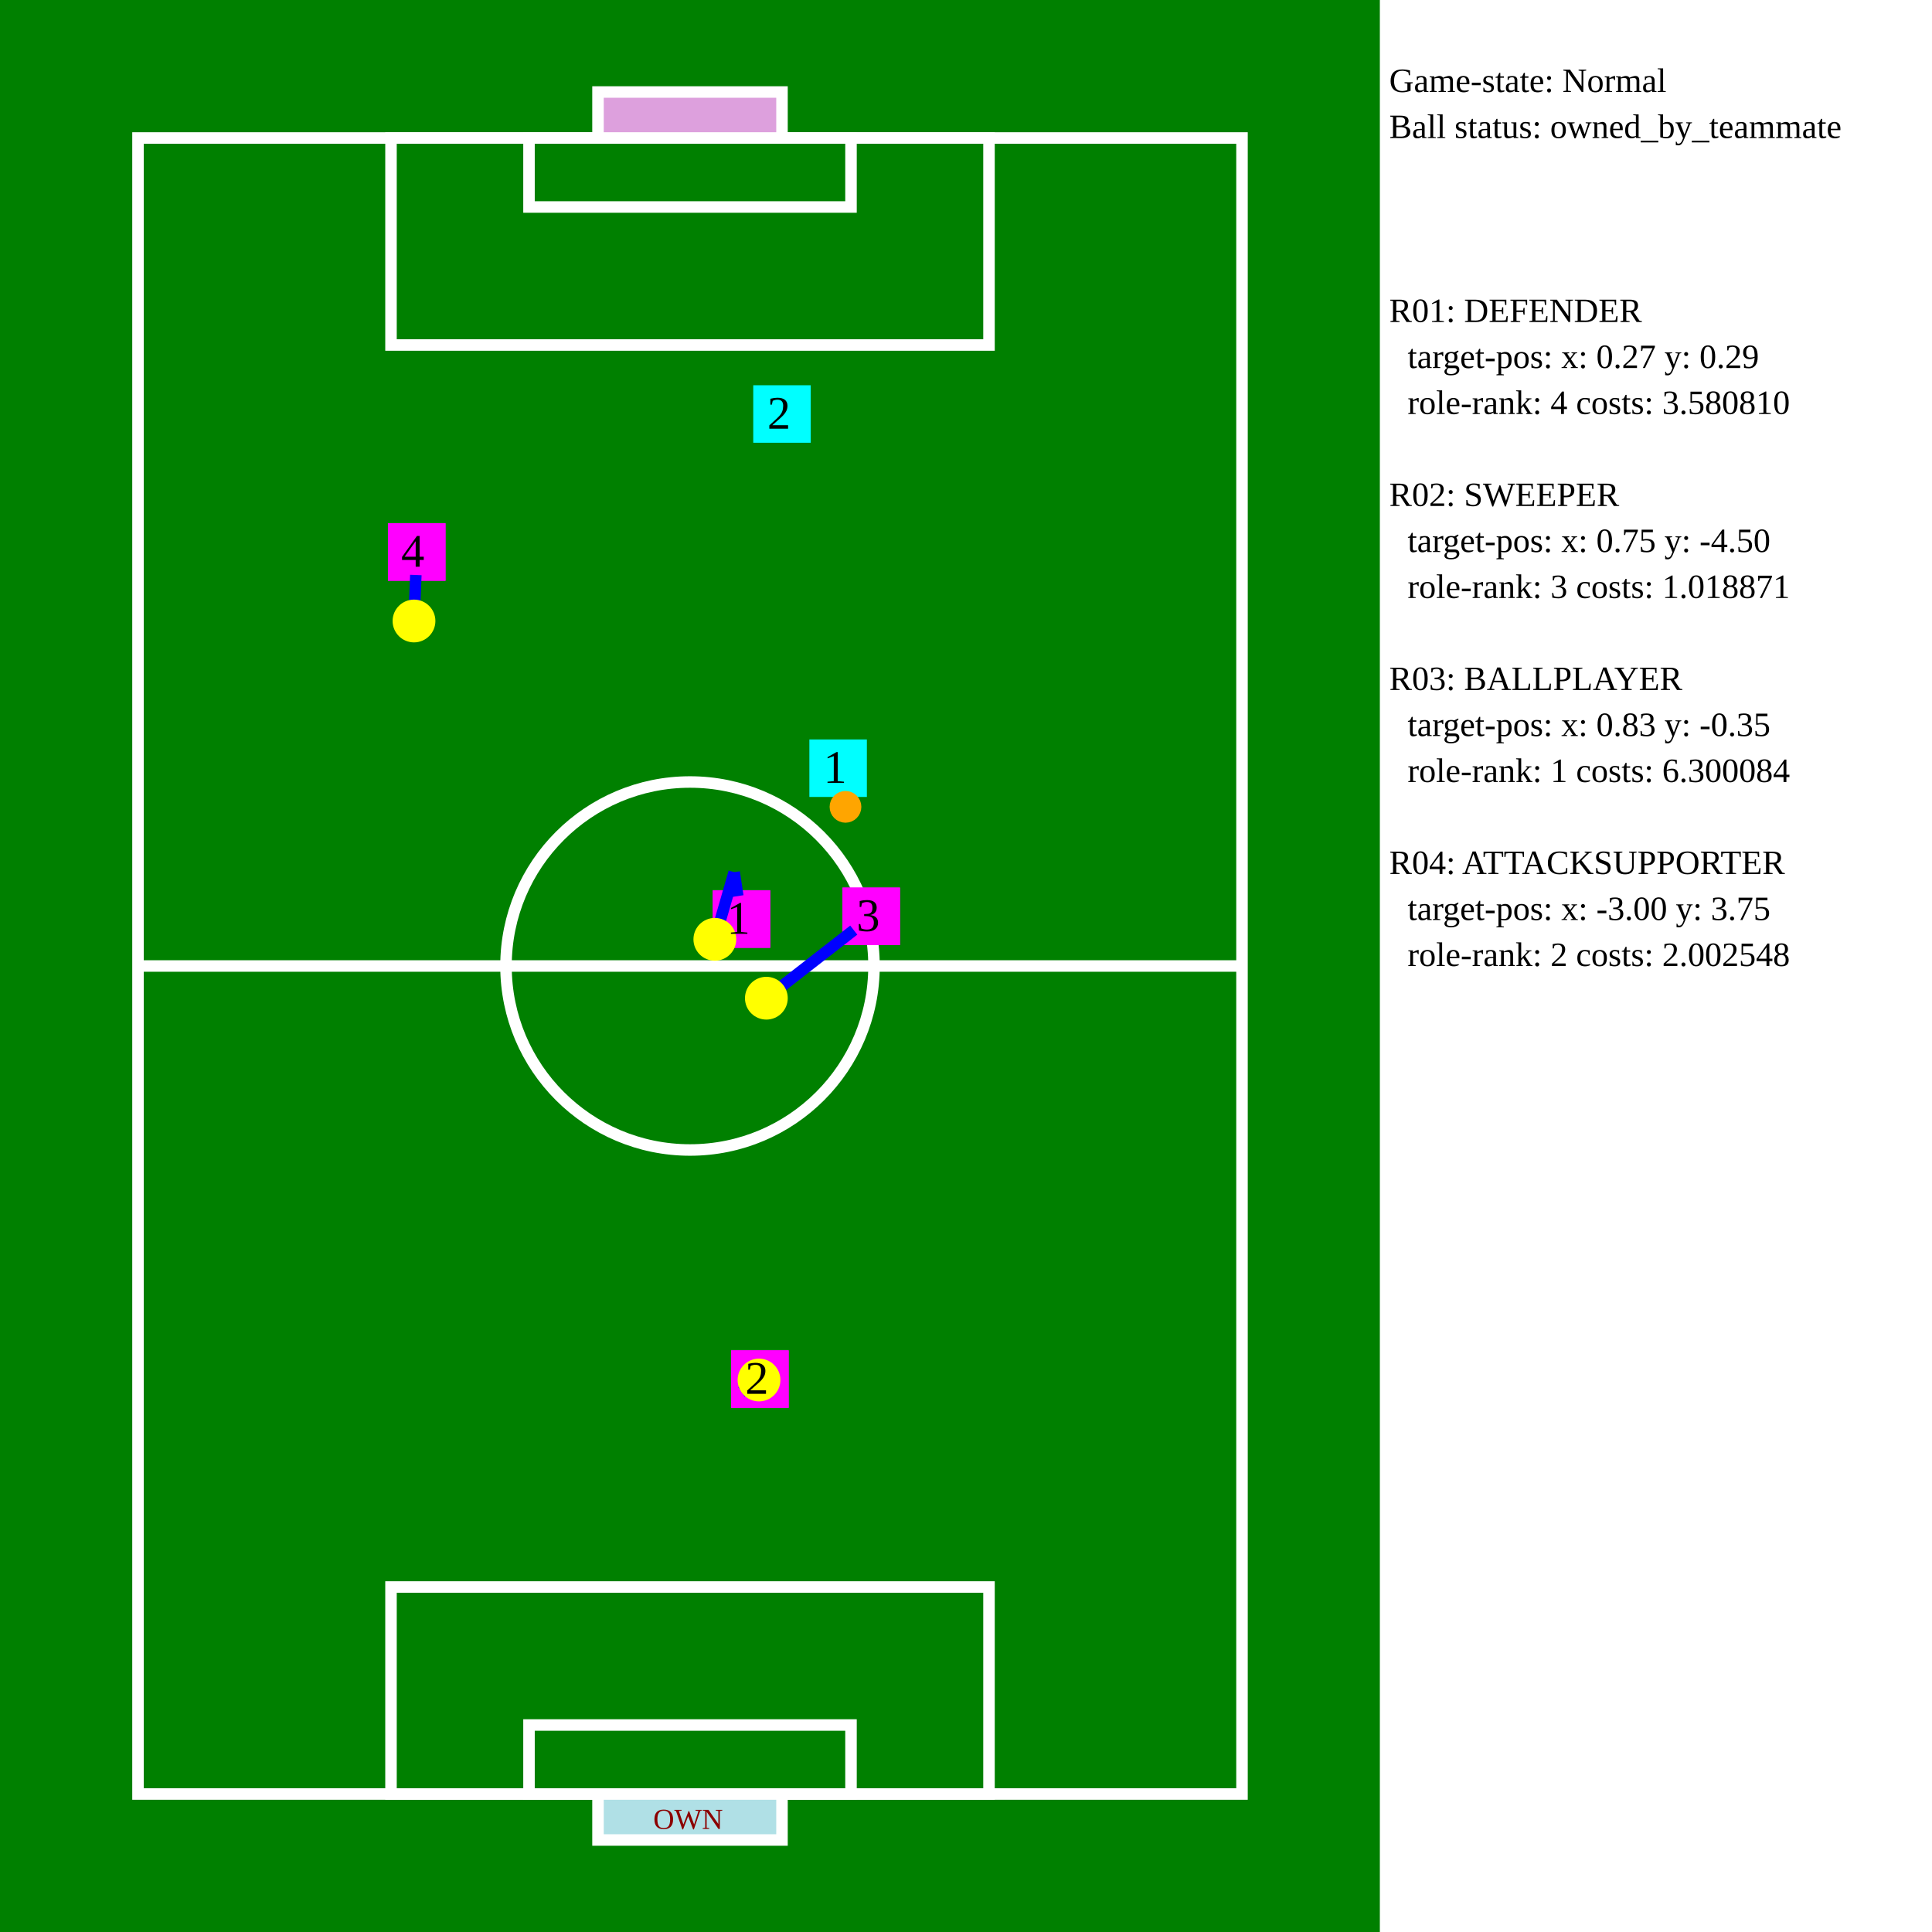
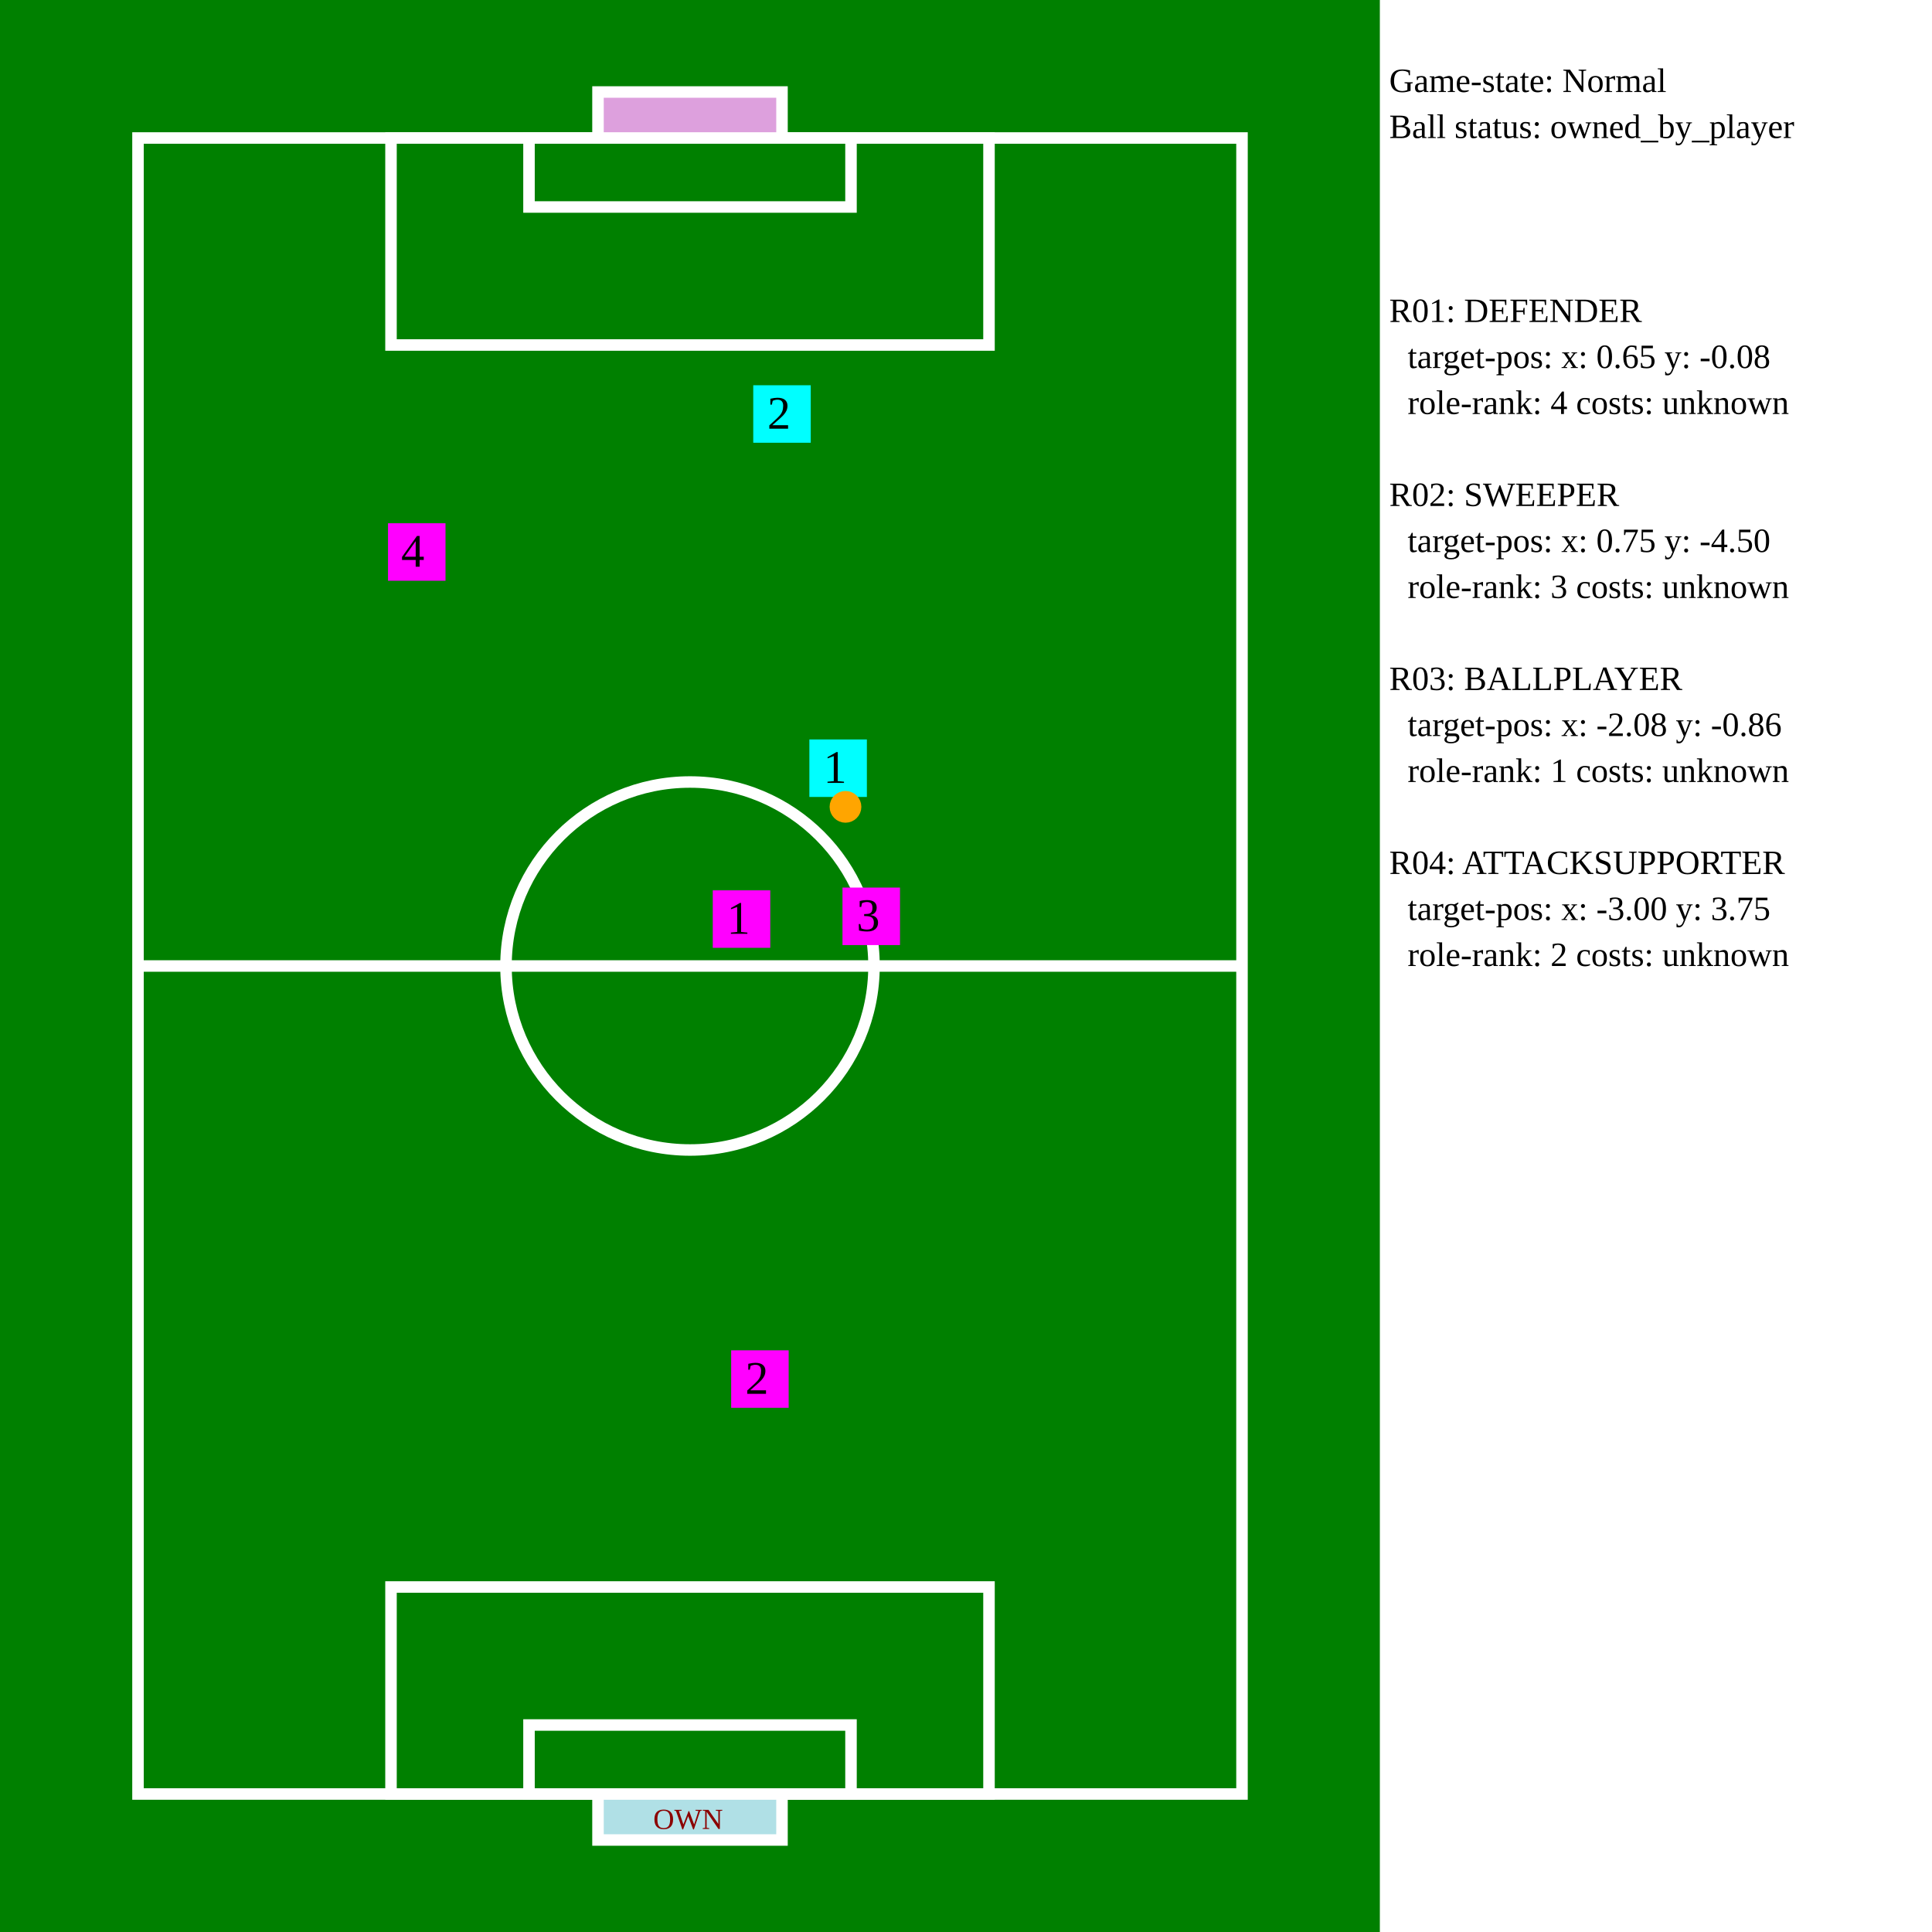
<svg xmlns="http://www.w3.org/2000/svg" width="21.00cm" height="21.00cm" version="1.1">
  <rect x="0cm" y="0cm" width="15.00cm" height="21.00cm" fill="green" stroke-width="0.02cm" />
  <rect x="15.00cm" y="0cm" width="6.00cm" height="21.00cm" fill="white" stroke-width="0.02cm" />
  <text x="15.10cm" y="1.00cm" font-size="14" font-weight-absolute="bold" fill="black">Game-state: Normal</text>
-   <text x="15.10cm" y="1.50cm" font-size="14" font-weight-absolute="bold" fill="black">Ball status: owned_by_teammate</text>
+   <text x="15.10cm" y="1.50cm" font-size="14" font-weight-absolute="bold" fill="black">Ball status: owned_by_player</text>
  <text x="15.10cm" y="3.50cm" font-size="14" font-weight-absolute="bold" fill="black">R01: DEFENDER</text>
-   <text x="15.30cm" y="4.00cm" font-size="14" font-weight-absolute="bold" fill="black">target-pos: x: 0.27 y: 0.29</text>
-   <text x="15.30cm" y="4.50cm" font-size="14" font-weight-absolute="bold" fill="black">role-rank: 4 costs: 3.580810</text>
+   <text x="15.30cm" y="4.00cm" font-size="14" font-weight-absolute="bold" fill="black">target-pos: x: 0.65 y: -0.08</text>
+   <text x="15.30cm" y="4.50cm" font-size="14" font-weight-absolute="bold" fill="black">role-rank: 4 costs: unknown</text>
  <text x="15.10cm" y="5.50cm" font-size="14" font-weight-absolute="bold" fill="black">R02: SWEEPER</text>
  <text x="15.30cm" y="6.00cm" font-size="14" font-weight-absolute="bold" fill="black">target-pos: x: 0.75 y: -4.50</text>
-   <text x="15.30cm" y="6.50cm" font-size="14" font-weight-absolute="bold" fill="black">role-rank: 3 costs: 1.018871</text>
+   <text x="15.30cm" y="6.50cm" font-size="14" font-weight-absolute="bold" fill="black">role-rank: 3 costs: unknown</text>
  <text x="15.10cm" y="7.50cm" font-size="14" font-weight-absolute="bold" fill="black">R03: BALLPLAYER</text>
-   <text x="15.30cm" y="8.00cm" font-size="14" font-weight-absolute="bold" fill="black">target-pos: x: 0.83 y: -0.35</text>
-   <text x="15.30cm" y="8.50cm" font-size="14" font-weight-absolute="bold" fill="black">role-rank: 1 costs: 6.300084</text>
+   <text x="15.30cm" y="8.00cm" font-size="14" font-weight-absolute="bold" fill="black">target-pos: x: -2.08 y: -0.86</text>
+   <text x="15.30cm" y="8.50cm" font-size="14" font-weight-absolute="bold" fill="black">role-rank: 1 costs: unknown</text>
  <text x="15.10cm" y="9.50cm" font-size="14" font-weight-absolute="bold" fill="black">R04: ATTACKSUPPORTER</text>
  <text x="15.30cm" y="10.00cm" font-size="14" font-weight-absolute="bold" fill="black">target-pos: x: -3.00 y: 3.75</text>
-   <text x="15.30cm" y="10.50cm" font-size="14" font-weight-absolute="bold" fill="black">role-rank: 2 costs: 2.002548</text>
+   <text x="15.30cm" y="10.50cm" font-size="14" font-weight-absolute="bold" fill="black">role-rank: 2 costs: unknown</text>
  <rect x="1.50cm" y="1.50cm" width="12.00cm" height="18.00cm" fill="none" stroke="white" stroke-width="0.125cm" />
  <line x1="1.50cm" y1="10.50cm" x2="13.50cm" y2="10.50cm" stroke-width="0.125cm" stroke="white" />
  <circle cx="7.50cm" cy="10.50cm" r="2.00cm" fill="none" stroke="white" stroke-width="0.125cm" />
  <rect x="4.25cm" y="1.50cm" width="6.50cm" height="2.25cm" fill="green" stroke="white" stroke-width="0.125cm" />
  <rect x="4.25cm" y="17.25cm" width="6.50cm" height="2.25cm" fill="green" stroke="white" stroke-width="0.125cm" />
  <rect x="5.75cm" y="1.50cm" width="3.50cm" height="0.75cm" fill="green" stroke="white" stroke-width="0.125cm" />
  <rect x="5.75cm" y="18.75cm" width="3.50cm" height="0.75cm" fill="green" stroke="white" stroke-width="0.125cm" />
  <rect x="6.50cm" y="1.00cm" width="2.00cm" height="0.50cm" fill="plum" stroke="white" stroke-width="0.125cm" />
  <rect x="6.50cm" y="19.50cm" width="2.00cm" height="0.50cm" fill="powderblue" stroke="white" stroke-width="0.125cm" />
  <text x="7.10cm" y="19.88cm" fill="darkred">OWN</text>
  <rect x="8.86cm" y="8.10cm" width="0.50cm" height="0.50cm" fill="cyan" stroke="cyan" stroke-width="0.125cm" />
  <text x="8.95cm" y="8.51cm" font-size="large" font-weight-absolute="bold" fill="black">1</text>
  <rect x="8.25cm" y="4.25cm" width="0.50cm" height="0.50cm" fill="cyan" stroke="cyan" stroke-width="0.125cm" />
  <text x="8.34cm" y="4.66cm" font-size="large" font-weight-absolute="bold" fill="black">2</text>
  <rect x="7.81cm" y="9.74cm" width="0.50cm" height="0.50cm" fill="magenta" stroke="magenta" stroke-width="0.125cm" />
  <rect x="8.01cm" y="14.74cm" width="0.50cm" height="0.50cm" fill="magenta" stroke="magenta" stroke-width="0.125cm" />
  <rect x="9.22cm" y="9.71cm" width="0.50cm" height="0.50cm" fill="magenta" stroke="magenta" stroke-width="0.125cm" />
  <rect x="4.28cm" y="5.75cm" width="0.50cm" height="0.50cm" fill="magenta" stroke="magenta" stroke-width="0.125cm" />
-   <rect x="7.81cm" y="9.74cm" width="0.50cm" height="0.50cm" fill="magenta" stroke="magenta" stroke-width="0.125cm" />
-   <line x1="8.02cm" y1="9.74cm" x2="7.98cm" y2="9.48cm" stroke-width="0.125cm" stroke="blue" />
-   <line x1="7.98cm" y1="9.48cm" x2="7.77cm" y2="10.21cm" stroke-width="0.125cm" stroke="blue" />
-   <circle cx="7.77cm" cy="10.21cm" r="0.17cm" fill="yellow" stroke="yellow" stroke-width="0.125cm" />
-   <rect x="8.01cm" y="14.74cm" width="0.50cm" height="0.50cm" fill="magenta" stroke="magenta" stroke-width="0.125cm" />
-   <line x1="8.06cm" y1="15.13cm" x2="8.25cm" y2="15.00cm" stroke-width="0.125cm" stroke="blue" />
-   <circle cx="8.25cm" cy="15.00cm" r="0.17cm" fill="yellow" stroke="yellow" stroke-width="0.125cm" />
-   <rect x="9.22cm" y="9.71cm" width="0.50cm" height="0.50cm" fill="magenta" stroke="magenta" stroke-width="0.125cm" />
-   <line x1="9.28cm" y1="10.11cm" x2="8.33cm" y2="10.85cm" stroke-width="0.125cm" stroke="blue" />
-   <circle cx="8.33cm" cy="10.85cm" r="0.17cm" fill="yellow" stroke="yellow" stroke-width="0.125cm" />
-   <rect x="4.28cm" y="5.75cm" width="0.50cm" height="0.50cm" fill="magenta" stroke="magenta" stroke-width="0.125cm" />
-   <line x1="4.52cm" y1="6.25cm" x2="4.50cm" y2="6.75cm" stroke-width="0.125cm" stroke="blue" />
-   <circle cx="4.50cm" cy="6.75cm" r="0.17cm" fill="yellow" stroke="yellow" stroke-width="0.125cm" />
  <text x="7.90cm" y="10.15cm" font-size="large" font-weight-absolute="bold" fill="black">1</text>
  <text x="8.10cm" y="15.15cm" font-size="large" font-weight-absolute="bold" fill="black">2</text>
  <text x="9.31cm" y="10.12cm" font-size="large" font-weight-absolute="bold" fill="black">3</text>
  <text x="4.36cm" y="6.16cm" font-size="large" font-weight-absolute="bold" fill="black">4</text>
  <circle cx="9.19cm" cy="8.77cm" r="0.11cm" fill="orange" stroke="orange" stroke-width="0.125cm" />
</svg>
